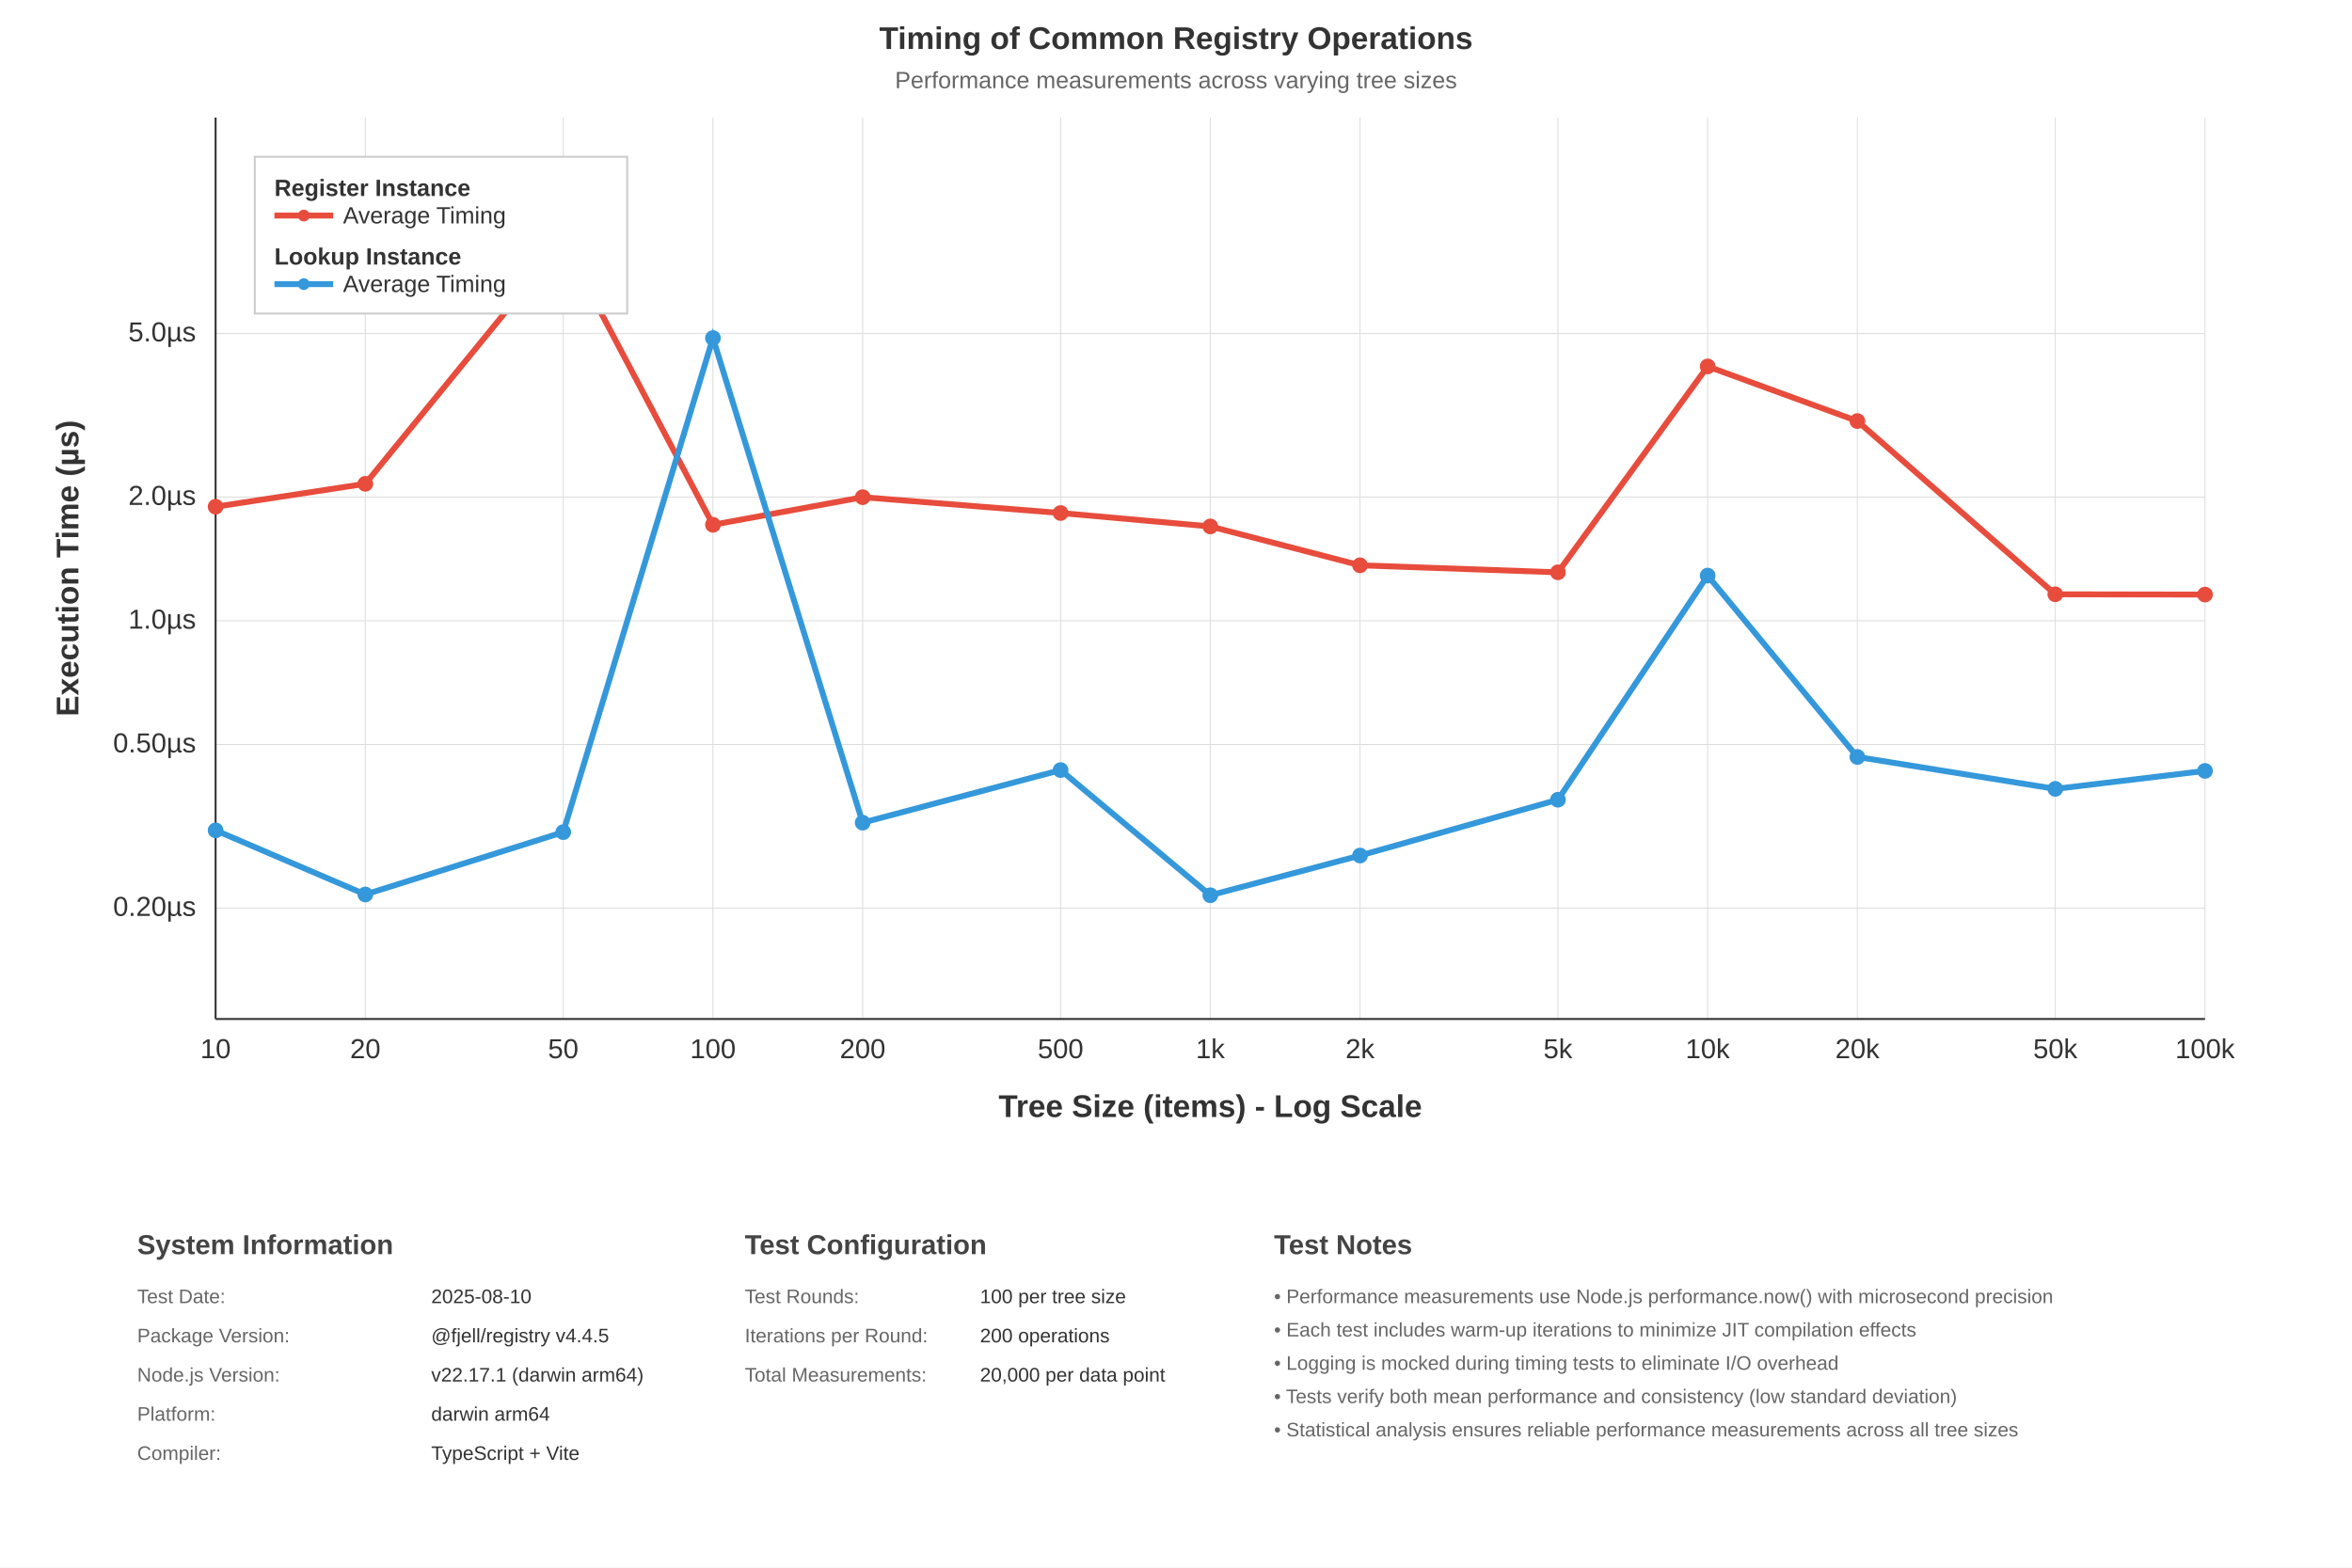
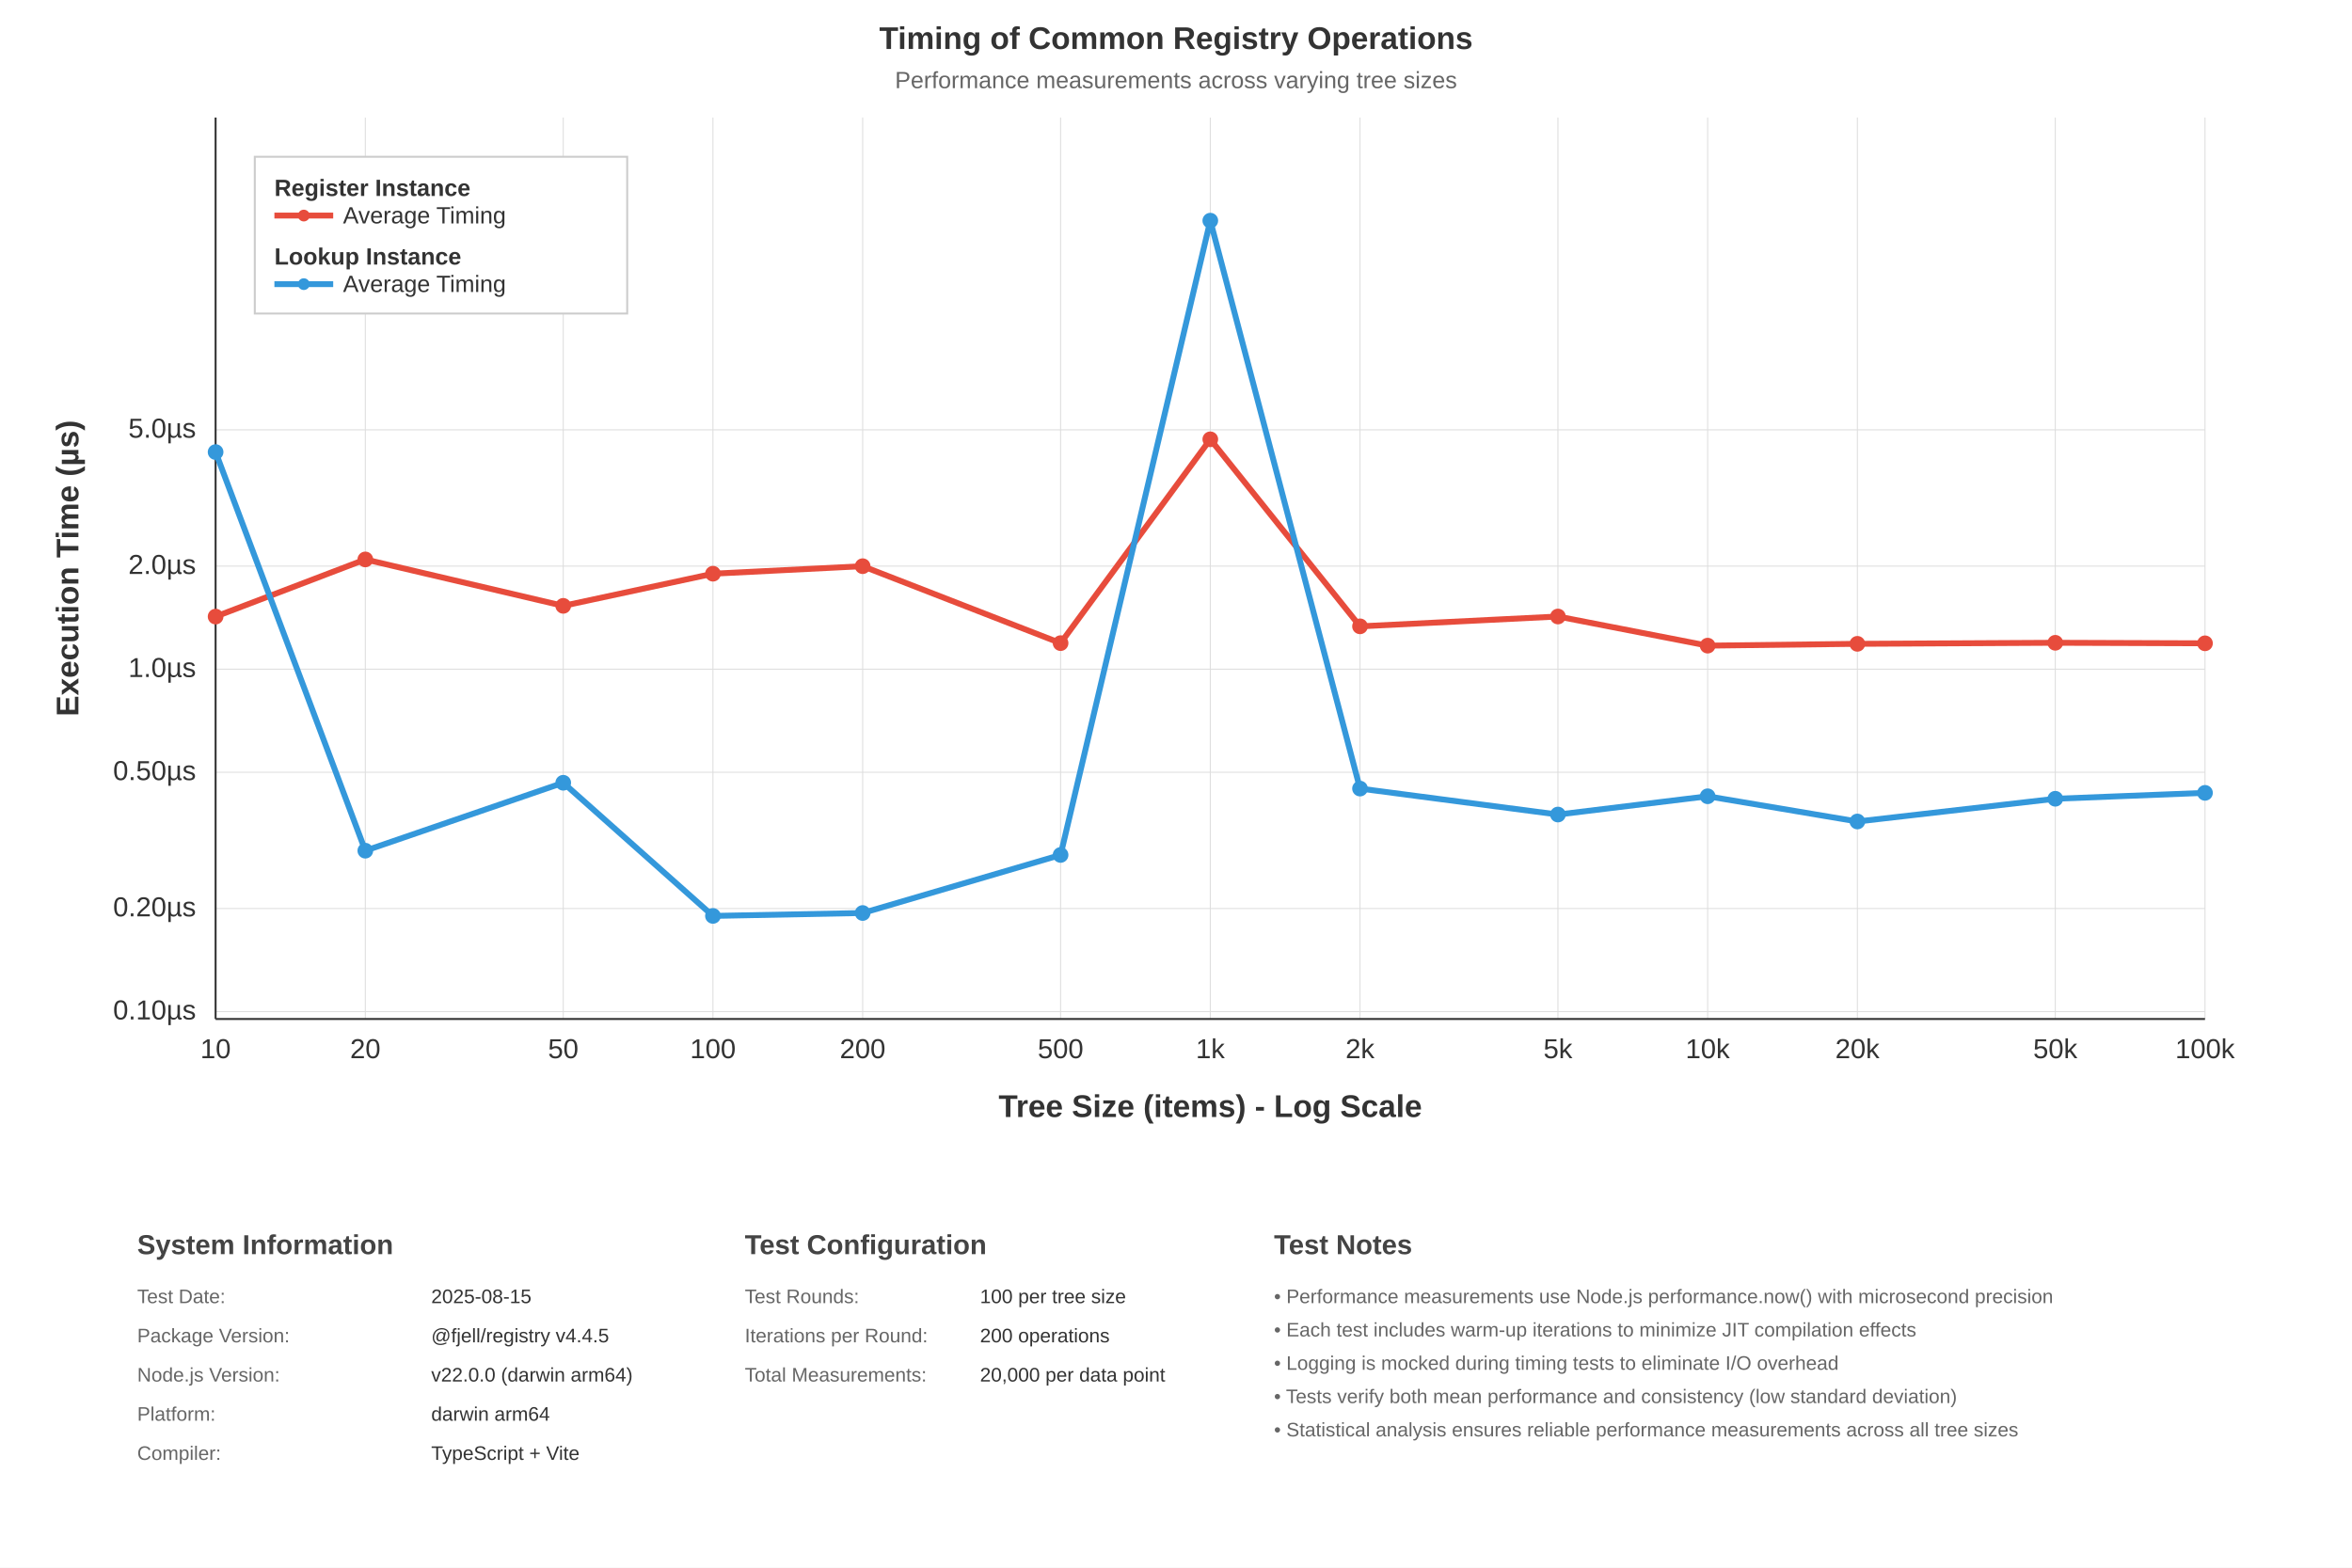
<svg xmlns="http://www.w3.org/2000/svg" width="1200" height="800">
  <style>
    .axis { stroke: #333; stroke-width: 1; }
    .grid { stroke: #ddd; stroke-width: 0.5; }
    .label { font-family: Arial, sans-serif; font-size: 14px; fill: #333; }
    .title { font-family: Arial, sans-serif; font-size: 16px; font-weight: bold; fill: #333; }
    .subtitle { font-family: Arial, sans-serif; font-size: 12px; fill: #666; }
    .register-mean { stroke: #e74c3c; stroke-width: 3; fill: none; }
    .lookup-mean { stroke: #3498db; stroke-width: 3; fill: none; }
    .register-band { fill: rgba(231, 76, 60, 0.2); stroke: #e74c3c; stroke-width: 1; }
    .lookup-band { fill: rgba(52, 152, 219, 0.2); stroke: #3498db; stroke-width: 1; }
    .register-dot { fill: #e74c3c; }
    .lookup-dot { fill: #3498db; }
    .legend { font-family: Arial, sans-serif; font-size: 12px; fill: #333; }
    .axis-title { font-family: Arial, sans-serif; font-size: 16px; font-weight: bold; fill: #333; }
    .metadata-title { font-family: Arial, sans-serif; font-size: 14px; font-weight: bold; fill: #333; }
    .metadata-section { font-family: Arial, sans-serif; font-size: 14px; font-weight: bold; fill: #444; }
    .metadata-label { font-family: Arial, sans-serif; font-size: 10px; fill: #666; }
    .metadata-value { font-family: Arial, sans-serif; font-size: 10px; fill: #333; }
  </style>
  <rect width="1200" height="800" fill="white" />
  <text x="600" y="25" text-anchor="middle" class="title">Timing of Common Registry Operations</text>
  <text x="600" y="45" text-anchor="middle" class="subtitle">Performance measurements across varying tree sizes</text>
  <g transform="translate(110,60)">
-     <line x1="0" y1="403.394" x2="1015" y2="403.394" class="grid" />
-     <text x="-10" y="407.394" text-anchor="end" class="label">0.20µs</text>
-     <line x1="0" y1="319.932" x2="1015" y2="319.932" class="grid" />
-     <text x="-10" y="323.932" text-anchor="end" class="label">0.50µs</text>
-     <line x1="0" y1="256.796" x2="1015" y2="256.796" class="grid" />
-     <text x="-10" y="260.796" text-anchor="end" class="label">1.0µs</text>
-     <line x1="0" y1="193.66" x2="1015" y2="193.66" class="grid" />
-     <text x="-10" y="197.66" text-anchor="end" class="label">2.0µs</text>
-     <line x1="0" y1="110.199" x2="1015" y2="110.199" class="grid" />
-     <text x="-10" y="114.199" text-anchor="end" class="label">5.0µs</text>
+     <line x1="0" y1="456.221" x2="1015" y2="456.221" class="grid" />
+     <text x="-10" y="460.221" text-anchor="end" class="label">0.10µs</text>
+     <line x1="0" y1="403.62" x2="1015" y2="403.62" class="grid" />
+     <text x="-10" y="407.62" text-anchor="end" class="label">0.20µs</text>
+     <line x1="0" y1="334.085" x2="1015" y2="334.085" class="grid" />
+     <text x="-10" y="338.085" text-anchor="end" class="label">0.50µs</text>
+     <line x1="0" y1="281.483" x2="1015" y2="281.483" class="grid" />
+     <text x="-10" y="285.483" text-anchor="end" class="label">1.0µs</text>
+     <line x1="0" y1="228.882" x2="1015" y2="228.882" class="grid" />
+     <text x="-10" y="232.882" text-anchor="end" class="label">2.0µs</text>
+     <line x1="0" y1="159.347" x2="1015" y2="159.347" class="grid" />
+     <text x="-10" y="163.347" text-anchor="end" class="label">5.0µs</text>
    <line x1="0" y1="0" x2="0" y2="460" class="grid" />
    <text x="0" y="480" text-anchor="middle" class="label">10</text>
    <line x1="76.386" y1="0" x2="76.386" y2="460" class="grid" />
    <text x="76.386" y="480" text-anchor="middle" class="label">20</text>
    <line x1="177.364" y1="0" x2="177.364" y2="460" class="grid" />
    <text x="177.364" y="480" text-anchor="middle" class="label">50</text>
    <line x1="253.75" y1="0" x2="253.75" y2="460" class="grid" />
    <text x="253.75" y="480" text-anchor="middle" class="label">100</text>
    <line x1="330.136" y1="0" x2="330.136" y2="460" class="grid" />
    <text x="330.136" y="480" text-anchor="middle" class="label">200</text>
    <line x1="431.114" y1="0" x2="431.114" y2="460" class="grid" />
    <text x="431.114" y="480" text-anchor="middle" class="label">500</text>
    <line x1="507.5" y1="0" x2="507.5" y2="460" class="grid" />
    <text x="507.5" y="480" text-anchor="middle" class="label">1k</text>
    <line x1="583.886" y1="0" x2="583.886" y2="460" class="grid" />
    <text x="583.886" y="480" text-anchor="middle" class="label">2k</text>
    <line x1="684.864" y1="0" x2="684.864" y2="460" class="grid" />
    <text x="684.864" y="480" text-anchor="middle" class="label">5k</text>
    <line x1="761.25" y1="0" x2="761.25" y2="460" class="grid" />
    <text x="761.25" y="480" text-anchor="middle" class="label">10k</text>
    <line x1="837.636" y1="0" x2="837.636" y2="460" class="grid" />
    <text x="837.636" y="480" text-anchor="middle" class="label">20k</text>
    <line x1="938.614" y1="0" x2="938.614" y2="460" class="grid" />
    <text x="938.614" y="480" text-anchor="middle" class="label">50k</text>
    <line x1="1015" y1="0" x2="1015" y2="460" class="grid" />
    <text x="1015" y="480" text-anchor="middle" class="label">100k</text>
    <line x1="0" y1="0" x2="0" y2="460" class="axis" />
    <line x1="0" y1="460" x2="1015" y2="460" class="axis" />
    <text x="507.5" y="510" text-anchor="middle" class="axis-title">Tree Size (items) - Log Scale</text>
    <text transform="rotate(-90,-70,230)" x="-70" y="230" text-anchor="middle" class="axis-title">Execution Time (µs)</text>
-     <path d="M 0 198.577 L 76.386 186.893 L 177.364 63.136 L 253.75 207.8 L 330.136 193.727 L 431.114 201.801 L 507.5 208.643 L 583.886 228.477 L 684.864 232.06 L 761.25 126.985 L 837.636 154.879 L 938.614 243.273 L 1015 243.411" class="register-mean" />
-     <path d="M 0 363.721 L 76.386 396.463 L 177.364 364.652 L 253.75 112.52 L 330.136 359.817 L 431.114 332.976 L 507.5 396.864 L 583.886 376.588 L 684.864 348.101 L 761.25 233.725 L 837.636 326.288 L 938.614 342.571 L 1015 333.396" class="lookup-mean" />
-     <circle cx="0" cy="198.577" r="4" class="register-dot" />
-     <circle cx="76.386" cy="186.893" r="4" class="register-dot" />
-     <circle cx="177.364" cy="63.136" r="4" class="register-dot" />
-     <circle cx="253.75" cy="207.8" r="4" class="register-dot" />
-     <circle cx="330.136" cy="193.727" r="4" class="register-dot" />
-     <circle cx="431.114" cy="201.801" r="4" class="register-dot" />
-     <circle cx="507.5" cy="208.643" r="4" class="register-dot" />
-     <circle cx="583.886" cy="228.477" r="4" class="register-dot" />
-     <circle cx="684.864" cy="232.06" r="4" class="register-dot" />
-     <circle cx="761.25" cy="126.985" r="4" class="register-dot" />
-     <circle cx="837.636" cy="154.879" r="4" class="register-dot" />
-     <circle cx="938.614" cy="243.273" r="4" class="register-dot" />
-     <circle cx="1015" cy="243.411" r="4" class="register-dot" />
-     <circle cx="0" cy="363.721" r="4" class="lookup-dot" />
-     <circle cx="76.386" cy="396.463" r="4" class="lookup-dot" />
-     <circle cx="177.364" cy="364.652" r="4" class="lookup-dot" />
-     <circle cx="253.75" cy="112.52" r="4" class="lookup-dot" />
-     <circle cx="330.136" cy="359.817" r="4" class="lookup-dot" />
-     <circle cx="431.114" cy="332.976" r="4" class="lookup-dot" />
-     <circle cx="507.5" cy="396.864" r="4" class="lookup-dot" />
-     <circle cx="583.886" cy="376.588" r="4" class="lookup-dot" />
-     <circle cx="684.864" cy="348.101" r="4" class="lookup-dot" />
-     <circle cx="761.25" cy="233.725" r="4" class="lookup-dot" />
-     <circle cx="837.636" cy="326.288" r="4" class="lookup-dot" />
-     <circle cx="938.614" cy="342.571" r="4" class="lookup-dot" />
-     <circle cx="1015" cy="333.396" r="4" class="lookup-dot" />
+     <path d="M 0 254.648 L 76.386 225.483 L 177.364 249.168 L 253.75 232.767 L 330.136 228.932 L 431.114 268.198 L 507.5 164.181 L 583.886 259.623 L 684.864 254.606 L 761.25 269.474 L 837.636 268.55 L 938.614 268.019 L 1015 268.284" class="register-mean" />
+     <path d="M 0 170.696 L 76.386 374.112 L 177.364 339.446 L 253.75 407.399 L 330.136 405.915 L 431.114 376.289 L 507.5 52.601 L 583.886 342.42 L 684.864 355.666 L 761.25 346.345 L 837.636 359.214 L 938.614 347.609 L 1015 344.601" class="lookup-mean" />
+     <circle cx="0" cy="254.648" r="4" class="register-dot" />
+     <circle cx="76.386" cy="225.483" r="4" class="register-dot" />
+     <circle cx="177.364" cy="249.168" r="4" class="register-dot" />
+     <circle cx="253.75" cy="232.767" r="4" class="register-dot" />
+     <circle cx="330.136" cy="228.932" r="4" class="register-dot" />
+     <circle cx="431.114" cy="268.198" r="4" class="register-dot" />
+     <circle cx="507.5" cy="164.181" r="4" class="register-dot" />
+     <circle cx="583.886" cy="259.623" r="4" class="register-dot" />
+     <circle cx="684.864" cy="254.606" r="4" class="register-dot" />
+     <circle cx="761.25" cy="269.474" r="4" class="register-dot" />
+     <circle cx="837.636" cy="268.55" r="4" class="register-dot" />
+     <circle cx="938.614" cy="268.019" r="4" class="register-dot" />
+     <circle cx="1015" cy="268.284" r="4" class="register-dot" />
+     <circle cx="0" cy="170.696" r="4" class="lookup-dot" />
+     <circle cx="76.386" cy="374.112" r="4" class="lookup-dot" />
+     <circle cx="177.364" cy="339.446" r="4" class="lookup-dot" />
+     <circle cx="253.75" cy="407.399" r="4" class="lookup-dot" />
+     <circle cx="330.136" cy="405.915" r="4" class="lookup-dot" />
+     <circle cx="431.114" cy="376.289" r="4" class="lookup-dot" />
+     <circle cx="507.5" cy="52.601" r="4" class="lookup-dot" />
+     <circle cx="583.886" cy="342.42" r="4" class="lookup-dot" />
+     <circle cx="684.864" cy="355.666" r="4" class="lookup-dot" />
+     <circle cx="761.25" cy="346.345" r="4" class="lookup-dot" />
+     <circle cx="837.636" cy="359.214" r="4" class="lookup-dot" />
+     <circle cx="938.614" cy="347.609" r="4" class="lookup-dot" />
+     <circle cx="1015" cy="344.601" r="4" class="lookup-dot" />
    <g transform="translate(20, 20)">
      <rect x="0" y="0" width="190" height="80" fill="white" stroke="#ccc" stroke-width="1" />
      <text x="10" y="20" class="legend" font-weight="bold">Register Instance</text>
      <line x1="10" y1="30" x2="40" y2="30" class="register-mean" />
      <circle cx="25" cy="30" r="3" class="register-dot" />
      <text x="45" y="34" class="legend">Average Timing</text>
      <text x="10" y="55" class="legend" font-weight="bold">Lookup Instance</text>
      <line x1="10" y1="65" x2="40" y2="65" class="lookup-mean" />
      <circle cx="25" cy="65" r="3" class="lookup-dot" />
      <text x="45" y="69" class="legend">Average Timing</text>
    </g>
  </g>
  <g transform="translate(50, 620)">
    <g transform="translate(20, 20)">
      <text x="0" y="0" class="metadata-section">System Information</text>
      <text x="0" y="25" class="metadata-label">Test Date:</text>
-       <text x="150" y="25" class="metadata-value">2025-08-10</text>
+       <text x="150" y="25" class="metadata-value">2025-08-15</text>
      <text x="0" y="45" class="metadata-label">Package Version:</text>
      <text x="150" y="45" class="metadata-value">@fjell/registry v4.4.5</text>
      <text x="0" y="65" class="metadata-label">Node.js Version:</text>
-       <text x="150" y="65" class="metadata-value">v22.17.1 (darwin arm64)</text>
+       <text x="150" y="65" class="metadata-value">v22.0.0 (darwin arm64)</text>
      <text x="0" y="85" class="metadata-label">Platform:</text>
      <text x="150" y="85" class="metadata-value">darwin arm64</text>
      <text x="0" y="105" class="metadata-label">Compiler:</text>
      <text x="150" y="105" class="metadata-value">TypeScript + Vite</text>
    </g>
    <g transform="translate(330, 20)">
      <text x="0" y="0" class="metadata-section">Test Configuration</text>
      <text x="0" y="25" class="metadata-label">Test Rounds:</text>
      <text x="120" y="25" class="metadata-value">100 per tree size</text>
      <text x="0" y="45" class="metadata-label">Iterations per Round:</text>
      <text x="120" y="45" class="metadata-value">200 operations</text>
      <text x="0" y="65" class="metadata-label">Total Measurements:</text>
      <text x="120" y="65" class="metadata-value">20,000 per data point</text>
    </g>
    <g transform="translate(600, 20)">
      <text x="0" y="0" class="metadata-section">Test Notes</text>
      <text x="0" y="25" class="metadata-label">• Performance measurements use Node.js performance.now() with microsecond precision</text>
      <text x="0" y="42" class="metadata-label">• Each test includes warm-up iterations to minimize JIT compilation effects</text>
      <text x="0" y="59" class="metadata-label">• Logging is mocked during timing tests to eliminate I/O overhead</text>
      <text x="0" y="76" class="metadata-label">• Tests verify both mean performance and consistency (low standard deviation)</text>
      <text x="0" y="93" class="metadata-label">• Statistical analysis ensures reliable performance measurements across all tree sizes</text>
    </g>
  </g>
</svg>
